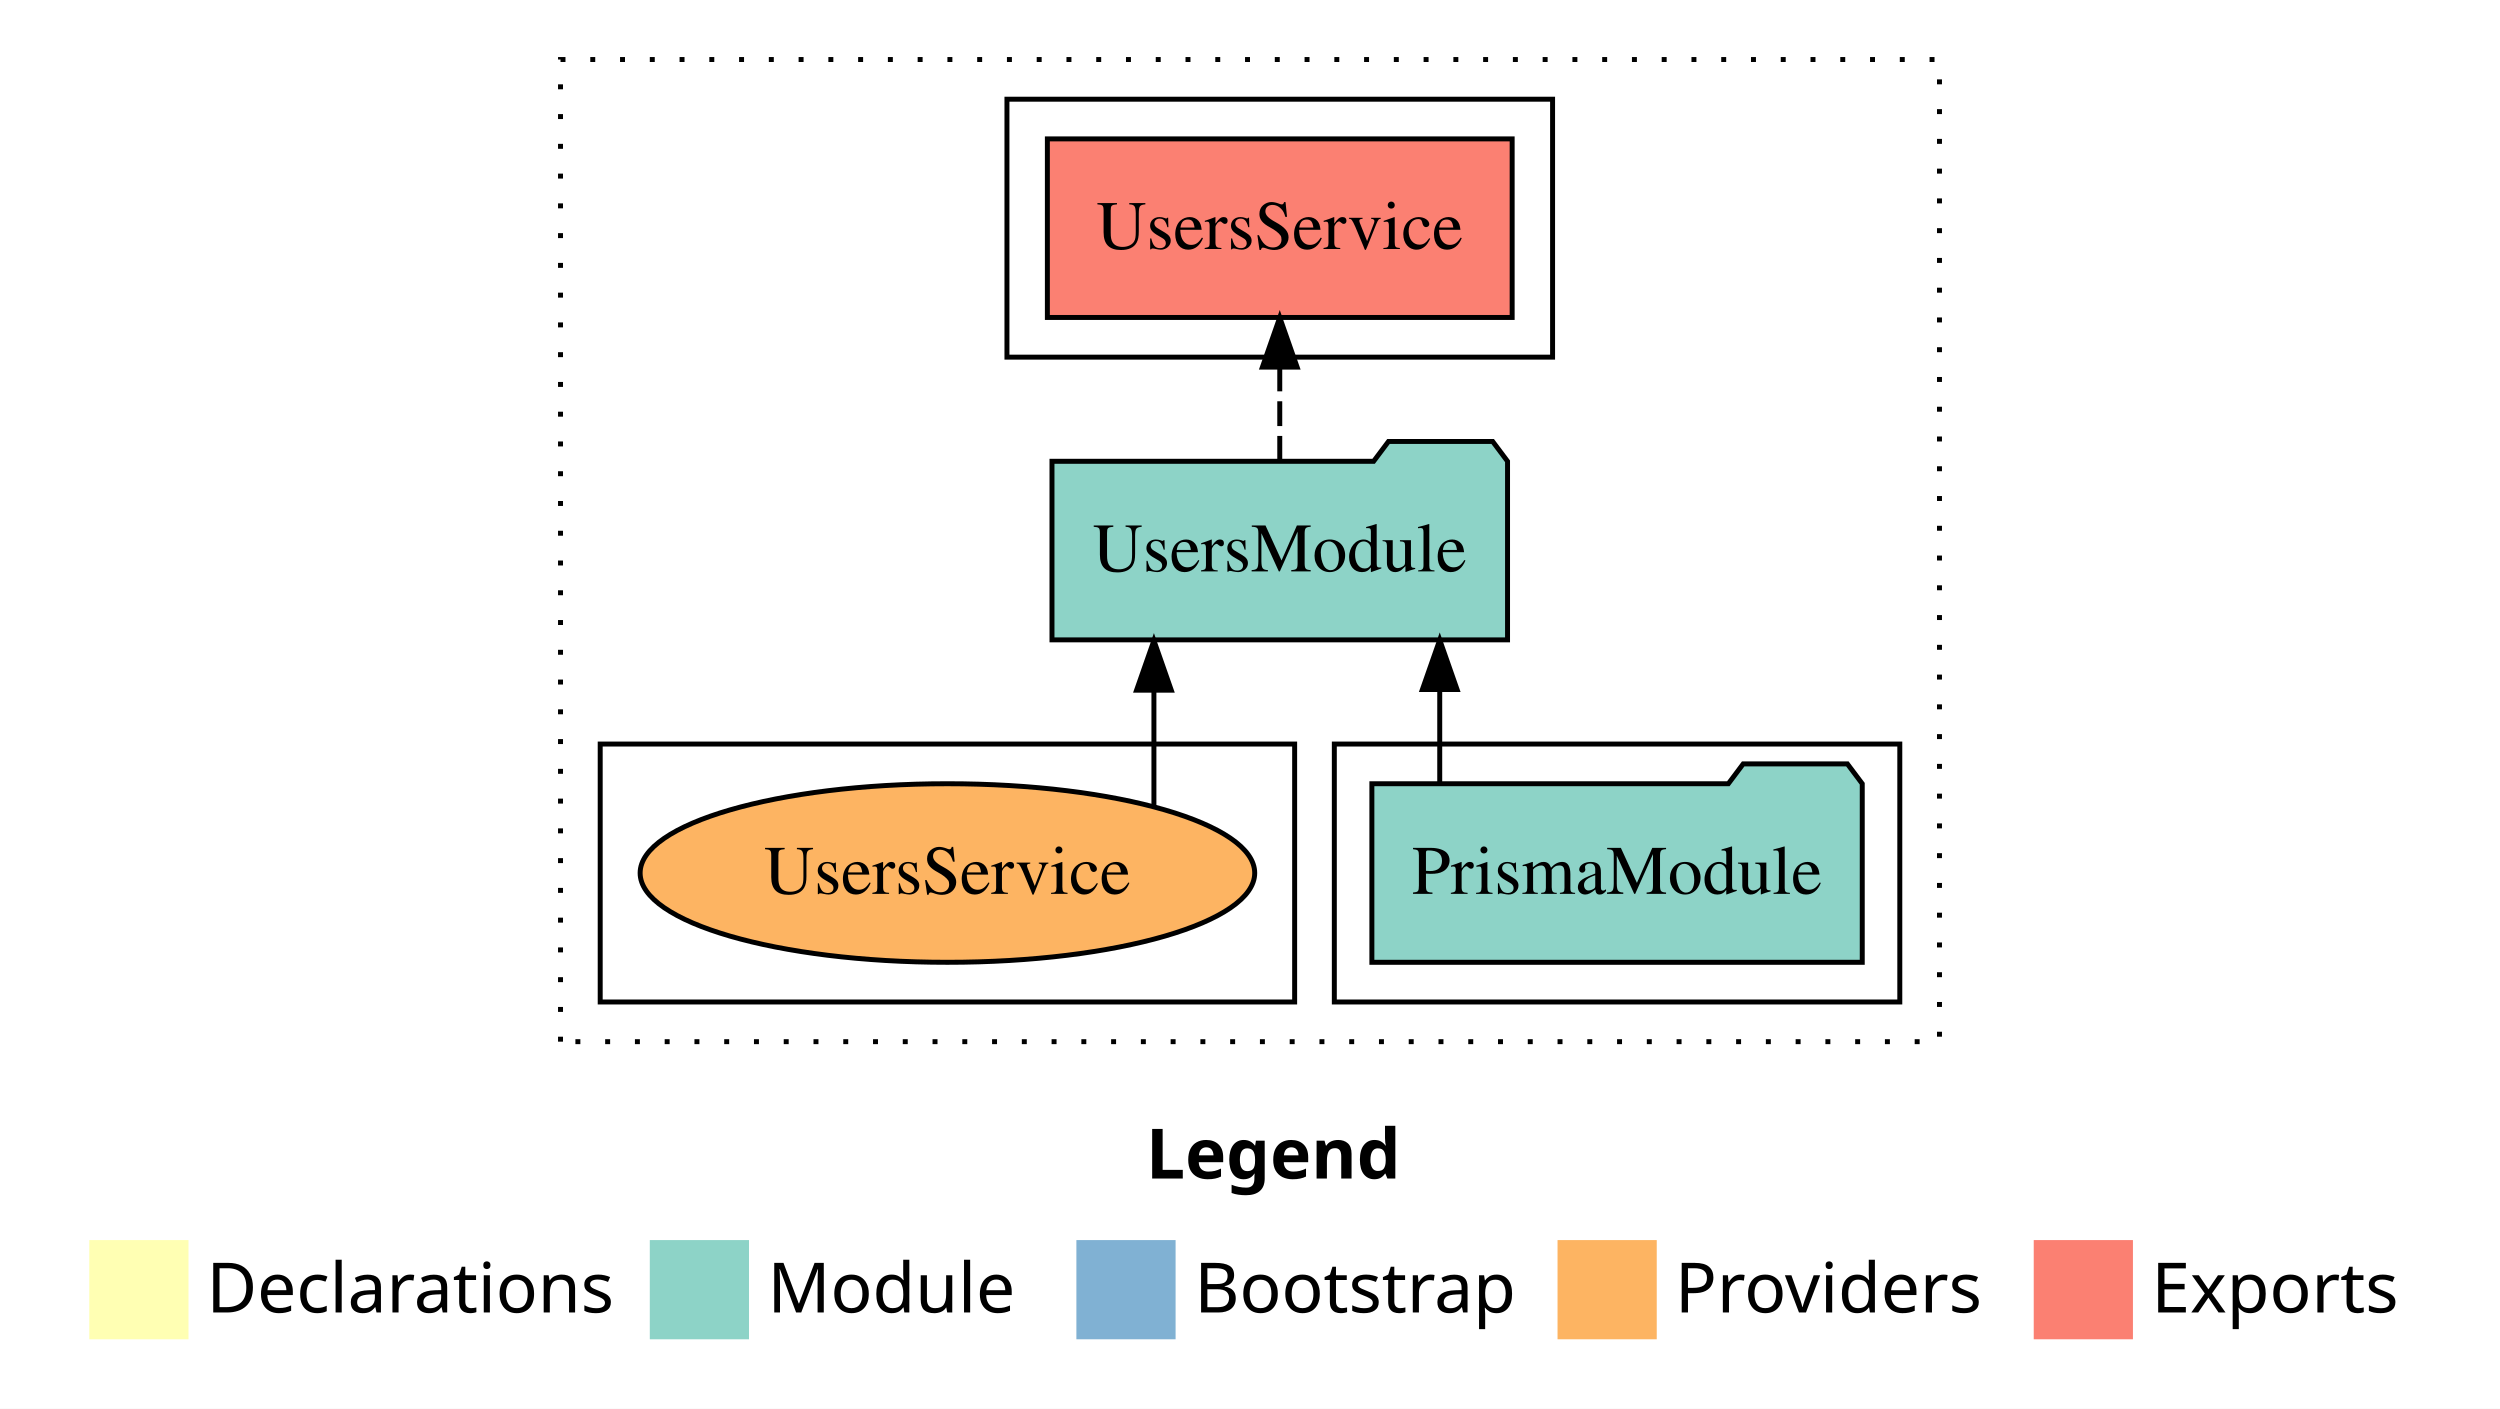
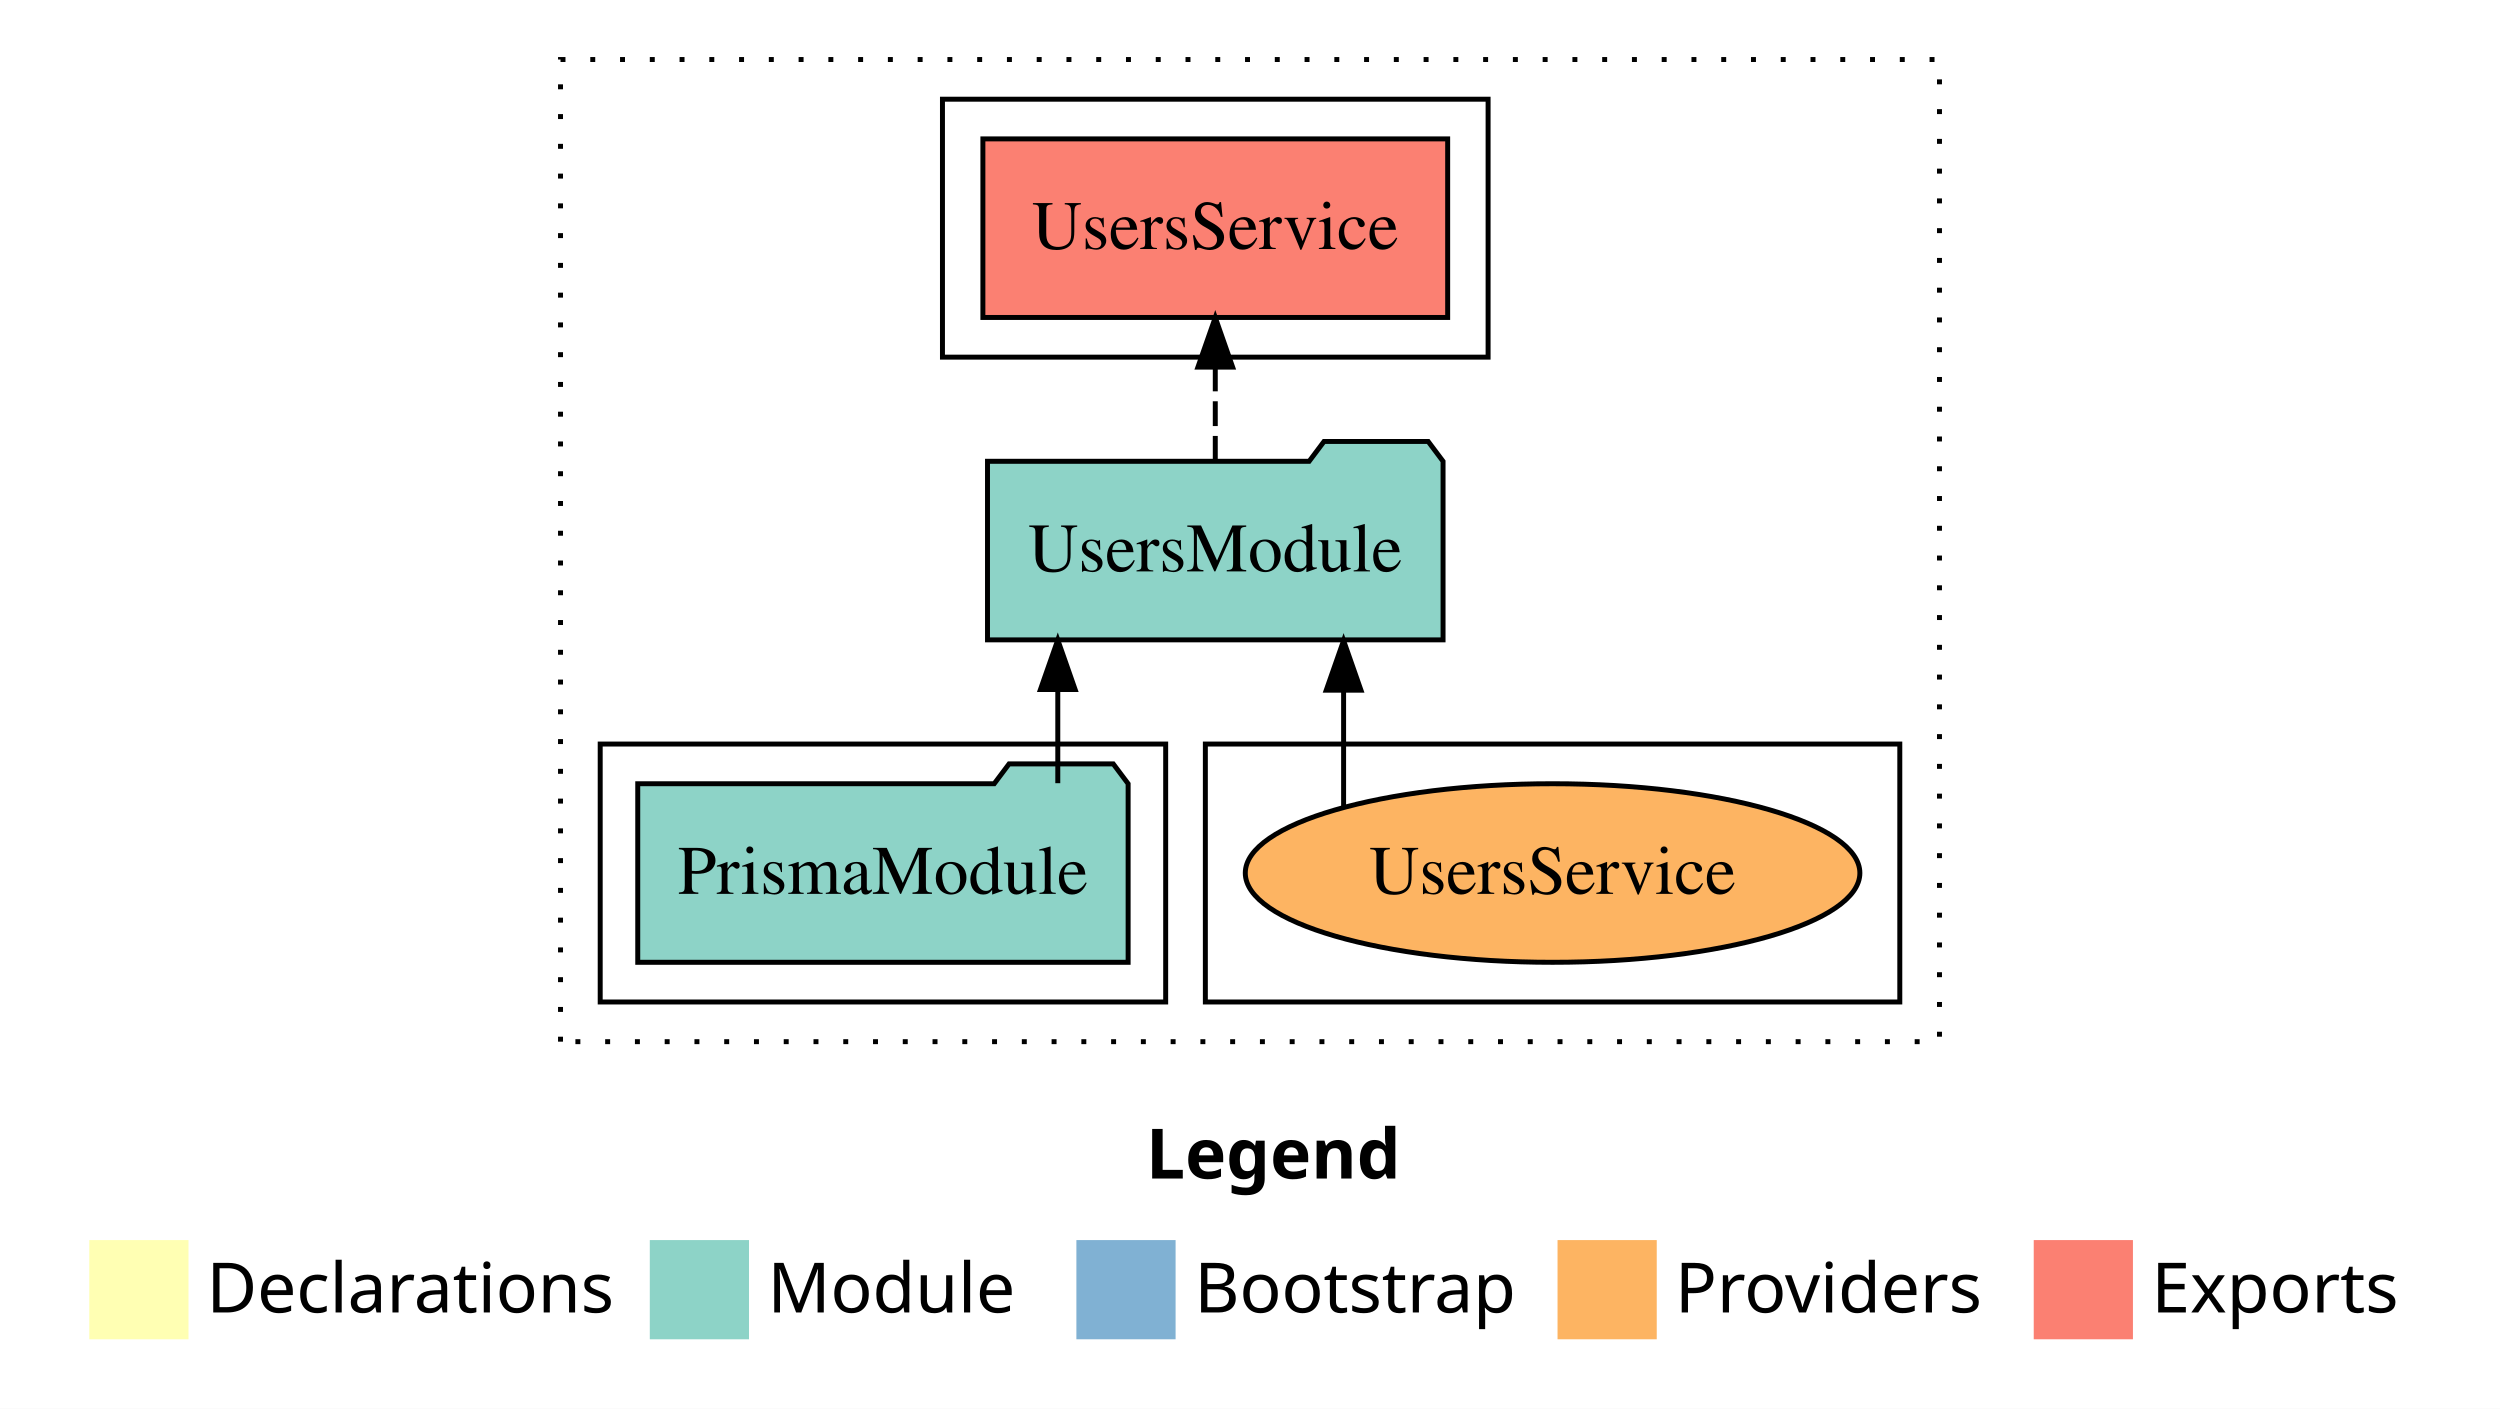
<svg xmlns="http://www.w3.org/2000/svg" width="504pt" height="284pt" viewBox="0.00 0.00 504.00 284.00">
  <g id="graph0" class="graph" transform="scale(1 1) rotate(0) translate(4 280)">
    <polygon fill="white" stroke="transparent" points="-4,4 -4,-280 500,-280 500,4 -4,4" />
    <text text-anchor="start" x="227.01" y="-42.4" font-family="Times-12" font-weight="bold" font-size="14.00">Legend</text>
    <polygon fill="#ffffb3" stroke="transparent" points="14,-10 14,-30 34,-30 34,-10 14,-10" />
    <text text-anchor="start" x="37.63" y="-15.4" font-family="Times-12" font-size="14.00">  Declarations</text>
    <polygon fill="#8dd3c7" stroke="transparent" points="127,-10 127,-30 147,-30 147,-10 127,-10" />
    <text text-anchor="start" x="150.73" y="-15.4" font-family="Times-12" font-size="14.00">  Module</text>
    <polygon fill="#80b1d3" stroke="transparent" points="213,-10 213,-30 233,-30 233,-10 213,-10" />
    <text text-anchor="start" x="236.78" y="-15.4" font-family="Times-12" font-size="14.00">  Bootstrap</text>
    <polygon fill="#fdb462" stroke="transparent" points="310,-10 310,-30 330,-30 330,-10 310,-10" />
    <text text-anchor="start" x="333.67" y="-15.4" font-family="Times-12" font-size="14.00">  Providers</text>
    <polygon fill="#fb8072" stroke="transparent" points="406,-10 406,-30 426,-30 426,-10 406,-10" />
    <text text-anchor="start" x="429.73" y="-15.4" font-family="Times-12" font-size="14.00">  Exports</text>
    <g id="clust1" class="cluster">
      <polygon fill="none" stroke="black" stroke-dasharray="1,5" points="109,-70 109,-268 387,-268 387,-70 109,-70" />
    </g>
+     <g id="clust6" class="cluster">
+       <polygon fill="none" stroke="black" points="239,-78 239,-130 379,-130 379,-78 239,-78" />
+     </g>
    <g id="clust3" class="cluster">
-       <polygon fill="none" stroke="black" points="265,-78 265,-130 379,-130 379,-78 265,-78" />
-     </g>
-     <g id="clust6" class="cluster">
-       <polygon fill="none" stroke="black" points="117,-78 117,-130 257,-130 257,-78 117,-78" />
+       <polygon fill="none" stroke="black" points="117,-78 117,-130 231,-130 231,-78 117,-78" />
    </g>
    <g id="clust4" class="cluster">
-       <polygon fill="none" stroke="black" points="199,-208 199,-260 309,-260 309,-208 199,-208" />
+       <polygon fill="none" stroke="black" points="186,-208 186,-260 296,-260 296,-208 186,-208" />
    </g>
    <g id="node1" class="node">
-       <polygon fill="#8dd3c7" stroke="black" points="371.43,-122 368.43,-126 347.43,-126 344.43,-122 272.57,-122 272.57,-86 371.43,-86 371.43,-122" />
-       <text text-anchor="middle" x="322" y="-99.8" font-family="Times,serif" font-size="14.00">PrismaModule</text>
+       <polygon fill="#8dd3c7" stroke="black" points="223.43,-122 220.43,-126 199.43,-126 196.43,-122 124.57,-122 124.57,-86 223.43,-86 223.43,-122" />
+       <text text-anchor="middle" x="174" y="-99.8" font-family="Times,serif" font-size="14.00">PrismaModule</text>
    </g>
    <g id="node2" class="node">
-       <polygon fill="#8dd3c7" stroke="black" points="299.92,-187 296.92,-191 275.92,-191 272.92,-187 208.08,-187 208.08,-151 299.92,-151 299.92,-187" />
-       <text text-anchor="middle" x="254" y="-164.8" font-family="Times,serif" font-size="14.00">UsersModule</text>
+       <polygon fill="#8dd3c7" stroke="black" points="286.92,-187 283.92,-191 262.92,-191 259.92,-187 195.08,-187 195.08,-151 286.92,-151 286.92,-187" />
+       <text text-anchor="middle" x="241" y="-164.8" font-family="Times,serif" font-size="14.00">UsersModule</text>
    </g>
    <g id="edge1" class="edge">
-       <path fill="none" stroke="black" d="M286.25,-122.11C286.25,-122.11 286.25,-140.99 286.25,-140.99" />
-       <polygon fill="black" stroke="black" points="282.75,-140.99 286.25,-150.99 289.75,-140.99 282.75,-140.99" />
+       <path fill="none" stroke="black" d="M209.25,-122.11C209.25,-122.11 209.25,-140.99 209.25,-140.99" />
+       <polygon fill="black" stroke="black" points="205.75,-140.99 209.25,-150.99 212.75,-140.99 205.75,-140.99" />
    </g>
    <g id="node3" class="node">
-       <polygon fill="#fb8072" stroke="black" points="300.85,-252 207.15,-252 207.15,-216 300.85,-216 300.85,-252" />
-       <text text-anchor="middle" x="254" y="-229.8" font-family="Times,serif" font-size="14.00">UsersService </text>
+       <polygon fill="#fb8072" stroke="black" points="287.85,-252 194.15,-252 194.15,-216 287.85,-216 287.85,-252" />
+       <text text-anchor="middle" x="241" y="-229.8" font-family="Times,serif" font-size="14.00">UsersService </text>
    </g>
    <g id="edge2" class="edge">
-       <path fill="none" stroke="black" stroke-dasharray="5,2" d="M254,-187.11C254,-187.11 254,-205.99 254,-205.99" />
-       <polygon fill="black" stroke="black" points="250.5,-205.99 254,-215.99 257.5,-205.99 250.5,-205.99" />
+       <path fill="none" stroke="black" stroke-dasharray="5,2" d="M241,-187.11C241,-187.11 241,-205.99 241,-205.99" />
+       <polygon fill="black" stroke="black" points="237.5,-205.99 241,-215.99 244.5,-205.99 237.5,-205.99" />
    </g>
    <g id="node4" class="node">
-       <ellipse fill="#fdb462" stroke="black" cx="187" cy="-104" rx="61.95" ry="18" />
-       <text text-anchor="middle" x="187" y="-99.8" font-family="Times,serif" font-size="14.00">UsersService</text>
+       <ellipse fill="#fdb462" stroke="black" cx="309" cy="-104" rx="61.95" ry="18" />
+       <text text-anchor="middle" x="309" y="-99.8" font-family="Times,serif" font-size="14.00">UsersService</text>
    </g>
    <g id="edge3" class="edge">
-       <path fill="none" stroke="black" d="M228.63,-117.47C228.63,-117.47 228.63,-140.86 228.63,-140.86" />
-       <polygon fill="black" stroke="black" points="225.13,-140.86 228.63,-150.86 232.13,-140.86 225.13,-140.86" />
+       <path fill="none" stroke="black" d="M266.87,-117.47C266.87,-117.47 266.87,-140.86 266.87,-140.86" />
+       <polygon fill="black" stroke="black" points="263.37,-140.86 266.87,-150.86 270.37,-140.86 263.37,-140.86" />
    </g>
  </g>
</svg>
